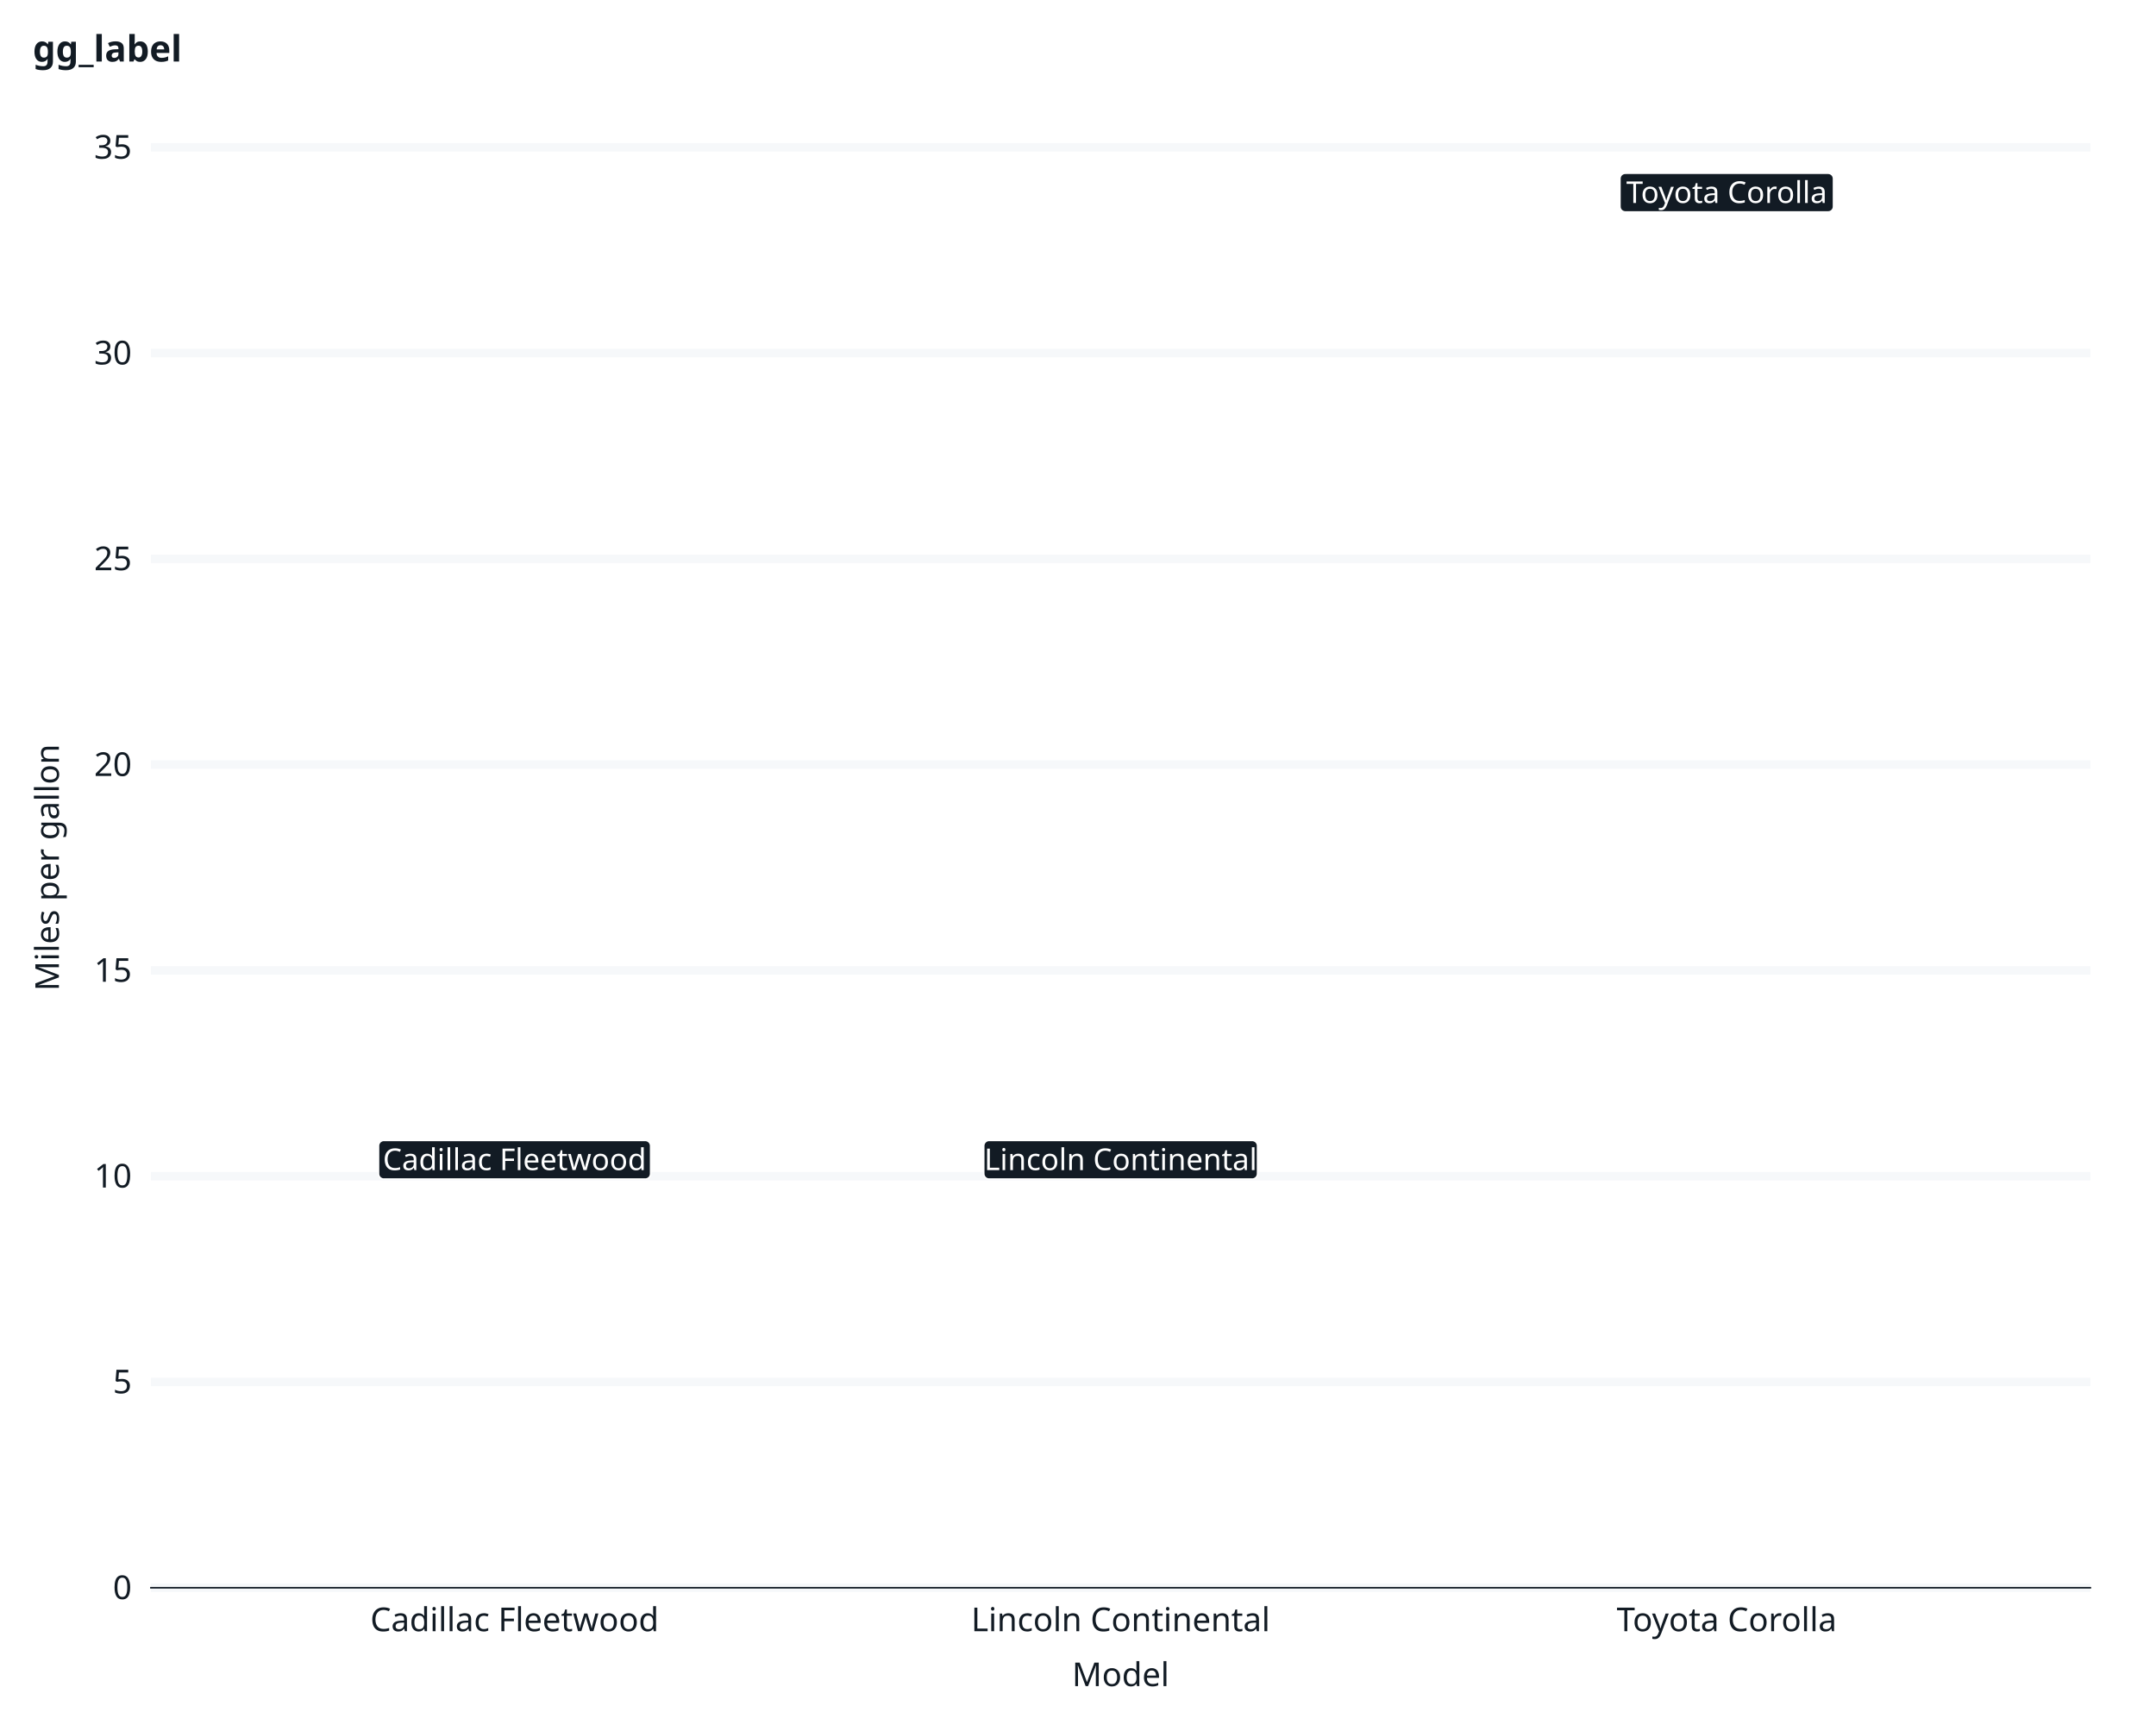
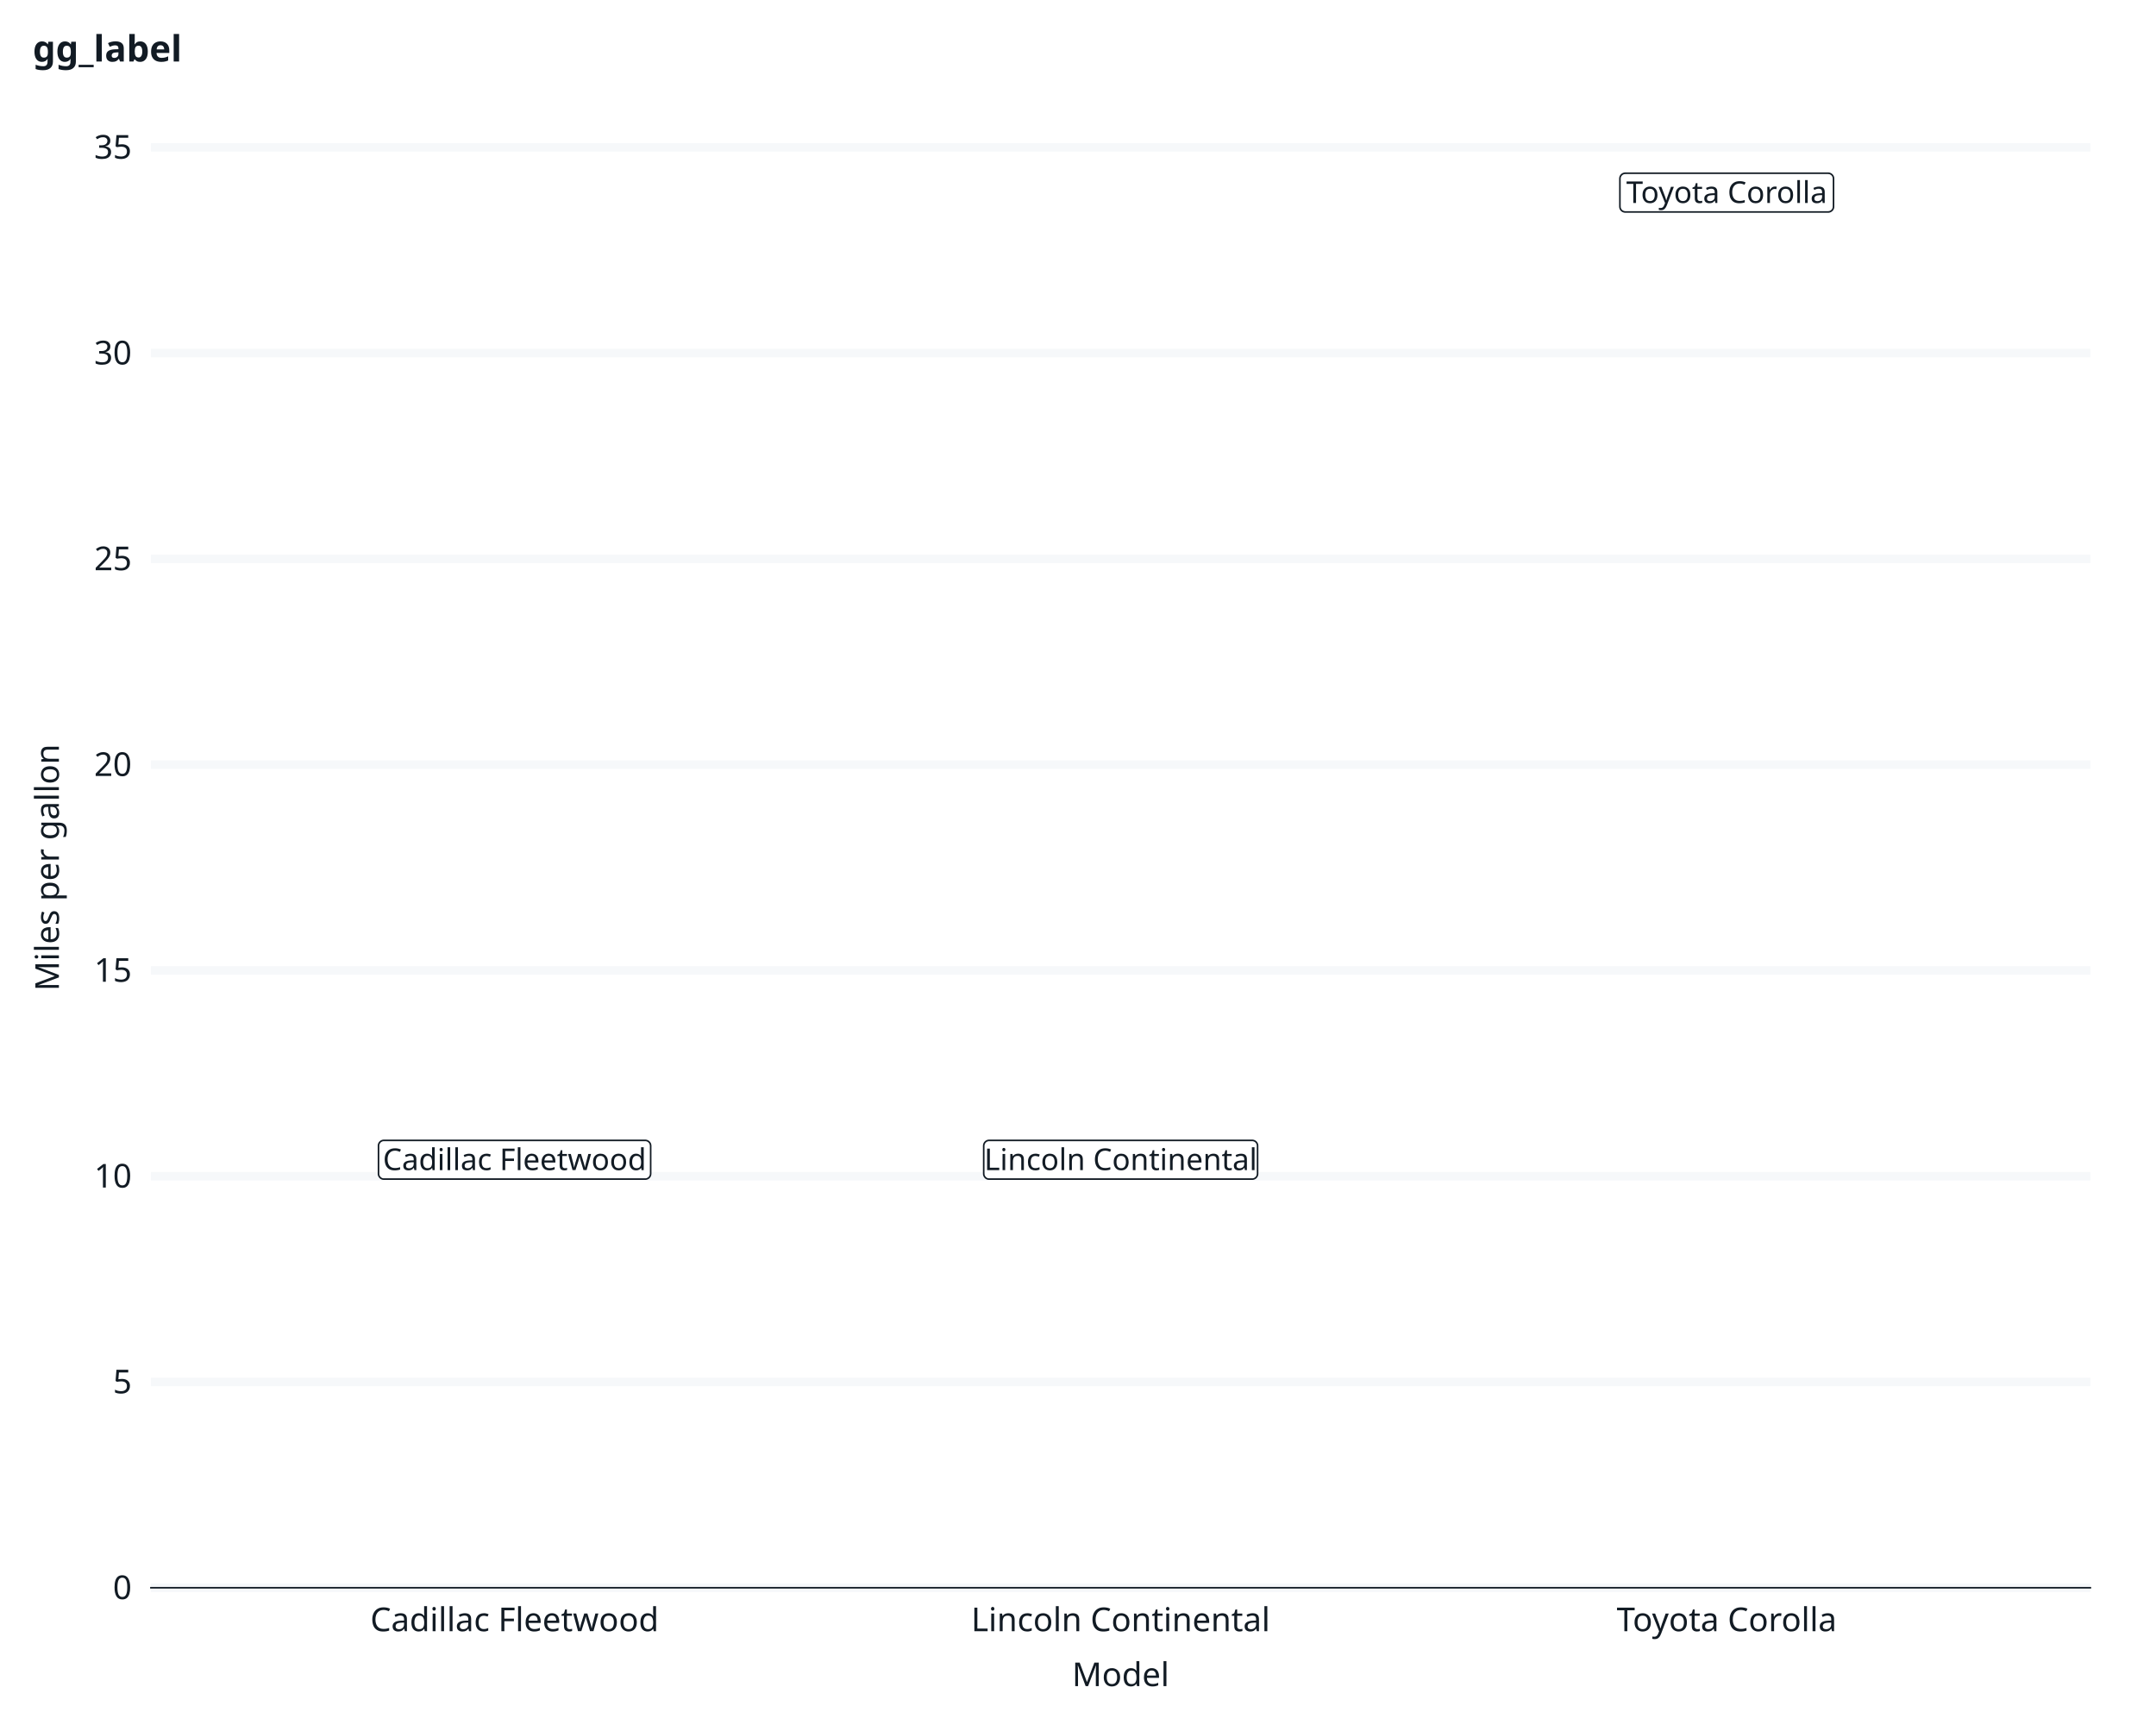
<svg xmlns="http://www.w3.org/2000/svg" class="svglite" data-engine-version="2.0" width="720.00pt" height="576.00pt" viewBox="0 0 720.00 576.00">
  <defs>
    <style type="text/css">
    .svglite line, .svglite polyline, .svglite polygon, .svglite path, .svglite rect, .svglite circle {
      fill: none;
      stroke: #000000;
      stroke-linecap: round;
      stroke-linejoin: round;
      stroke-miterlimit: 10.00;
    }
  </style>
  </defs>
  <rect width="100%" height="100%" style="stroke: none; fill: #FFFFFF;" />
  <defs>
    <clipPath id="cpMC4wMHw3MjAuMDB8MC4wMHw1NzYuMDA=">
      <rect x="0.00" y="0.00" width="720.00" height="576.00" />
    </clipPath>
  </defs>
  <g clip-path="url(#cpMC4wMHw3MjAuMDB8MC4wMHw1NzYuMDA=)">
    <rect x="0" y="0.00" width="720.00" height="576.00" style="stroke-width: 1.07; stroke: #FFFFFF; fill: #FFFFFF;" />
    <rect x="50.40" y="49.20" width="647.68" height="480.98" style="stroke-width: 1.07; stroke: #FFFFFF; fill: #FFFFFF;" />
    <polyline points="50.40,530.17 698.08,530.17 " style="stroke-width: 2.84; stroke: #F6F8FA; stroke-linecap: butt;" />
    <polyline points="50.40,461.46 698.08,461.46 " style="stroke-width: 2.84; stroke: #F6F8FA; stroke-linecap: butt;" />
    <polyline points="50.40,392.75 698.08,392.75 " style="stroke-width: 2.84; stroke: #F6F8FA; stroke-linecap: butt;" />
    <polyline points="50.40,324.04 698.08,324.04 " style="stroke-width: 2.84; stroke: #F6F8FA; stroke-linecap: butt;" />
    <polyline points="50.40,255.33 698.08,255.33 " style="stroke-width: 2.84; stroke: #F6F8FA; stroke-linecap: butt;" />
    <polyline points="50.40,186.62 698.08,186.62 " style="stroke-width: 2.84; stroke: #F6F8FA; stroke-linecap: butt;" />
    <polyline points="50.40,117.91 698.08,117.91 " style="stroke-width: 2.84; stroke: #F6F8FA; stroke-linecap: butt;" />
    <polyline points="50.40,49.20 698.08,49.20 " style="stroke-width: 2.84; stroke: #F6F8FA; stroke-linecap: butt;" />
    <polyline points="171.84,530.17 171.84,49.20 " style="stroke-width: 2.84; stroke: none; stroke-linecap: butt;" />
    <polyline points="374.24,530.17 374.24,49.20 " style="stroke-width: 2.84; stroke: none; stroke-linecap: butt;" />
    <polyline points="576.64,530.17 576.64,49.20 " style="stroke-width: 2.84; stroke: none; stroke-linecap: butt;" />
-     <polygon points="128.20,393.72 215.48,393.72 215.40,393.72 215.70,393.71 215.98,393.65 216.25,393.55 216.50,393.40 216.73,393.22 216.92,393.00 217.08,392.76 217.19,392.49 217.26,392.21 217.29,391.92 217.29,391.92 217.29,382.59 217.29,382.59 217.26,382.30 217.19,382.02 217.08,381.75 216.92,381.51 216.73,381.29 216.50,381.11 216.25,380.96 215.98,380.86 215.70,380.80 215.48,380.79 128.20,380.79 128.42,380.80 128.13,380.79 127.84,380.82 127.56,380.90 127.30,381.03 127.06,381.19 126.85,381.39 126.68,381.63 126.54,381.88 126.45,382.16 126.40,382.45 126.40,382.59 126.40,391.92 126.40,391.77 126.40,392.06 126.45,392.35 126.54,392.62 126.68,392.88 126.85,393.11 127.06,393.32 127.30,393.48 127.56,393.61 127.84,393.69 128.13,393.72 " style="stroke-width: 0.53; stroke: #FFFFFF; fill: #121B24;" />
-     <text x="171.84" y="390.71" text-anchor="middle" style="font-size: 10.04px; fill: #FFFFFF; font-family: sans;" textLength="84.86px" lengthAdjust="spacingAndGlyphs">Cadillac Fleetwood</text>
-     <polygon points="330.32,393.72 418.16,393.72 418.09,393.72 418.38,393.71 418.67,393.65 418.94,393.55 419.19,393.40 419.42,393.22 419.61,393.00 419.76,392.76 419.88,392.49 419.95,392.21 419.97,391.92 419.97,391.92 419.97,382.59 419.97,382.59 419.95,382.30 419.88,382.02 419.76,381.75 419.61,381.51 419.42,381.29 419.19,381.11 418.94,380.96 418.67,380.86 418.38,380.80 418.16,380.79 330.32,380.79 330.54,380.80 330.25,380.79 329.96,380.82 329.68,380.90 329.41,381.03 329.18,381.19 328.97,381.39 328.79,381.63 328.66,381.88 328.56,382.16 328.52,382.45 328.51,382.59 328.51,391.92 328.52,391.77 328.52,392.06 328.56,392.35 328.66,392.62 328.79,392.88 328.97,393.11 329.18,393.32 329.41,393.48 329.68,393.61 329.96,393.69 330.25,393.72 " style="stroke-width: 0.53; stroke: #FFFFFF; fill: #121B24;" />
-     <text x="374.24" y="390.71" text-anchor="middle" style="font-size: 10.04px; fill: #FFFFFF; font-family: sans;" textLength="85.43px" lengthAdjust="spacingAndGlyphs">Lincoln Continental</text>
-     <polygon points="542.78,70.78 610.51,70.78 610.43,70.78 610.72,70.77 611.01,70.71 611.28,70.61 611.53,70.46 611.76,70.28 611.95,70.06 612.11,69.81 612.22,69.55 612.29,69.26 612.31,68.97 612.31,68.97 612.31,59.65 612.31,59.65 612.29,59.36 612.22,59.08 612.11,58.81 611.95,58.56 611.76,58.35 611.53,58.16 611.28,58.02 611.01,57.91 610.72,57.86 610.51,57.84 542.78,57.84 543.00,57.86 542.70,57.84 542.42,57.88 542.14,57.96 541.87,58.08 541.63,58.25 541.42,58.45 541.25,58.68 541.11,58.94 541.02,59.22 540.98,59.50 540.97,59.65 540.97,68.97 540.98,68.83 540.98,69.12 541.02,69.41 541.11,69.68 541.25,69.94 541.42,70.17 541.63,70.37 541.87,70.54 542.14,70.66 542.42,70.74 542.70,70.78 " style="stroke-width: 0.53; stroke: #FFFFFF; fill: #121B24;" />
-     <text x="576.64" y="67.77" text-anchor="middle" style="font-size: 10.04px; fill: #FFFFFF; font-family: sans;" textLength="65.32px" lengthAdjust="spacingAndGlyphs">Toyota Corolla</text>
+     <polygon points="128.20,393.72 215.48,393.72 215.40,393.72 215.70,393.71 215.98,393.65 216.25,393.55 216.50,393.40 216.73,393.22 216.92,393.00 217.08,392.76 217.19,392.49 217.26,392.21 217.29,391.92 217.29,391.92 217.29,382.59 217.29,382.59 217.26,382.30 217.19,382.02 217.08,381.75 216.92,381.51 216.73,381.29 216.50,381.11 216.25,380.96 215.98,380.86 215.70,380.80 215.48,380.79 128.20,380.79 128.42,380.80 128.13,380.79 127.84,380.82 127.56,380.90 127.30,381.03 127.06,381.19 126.85,381.39 126.68,381.63 126.54,381.88 126.45,382.16 126.40,382.45 126.40,382.59 126.40,391.92 126.40,391.77 126.40,392.06 126.45,392.35 126.54,392.62 126.68,392.88 126.85,393.11 127.06,393.32 127.30,393.48 127.56,393.61 127.84,393.69 128.13,393.72 " style="stroke-width: 0.53; stroke: #121B24; fill: #FFFFFF;" />
+     <text x="171.84" y="390.71" text-anchor="middle" style="font-size: 10.04px; fill: #121B24; font-family: sans;" textLength="84.86px" lengthAdjust="spacingAndGlyphs">Cadillac Fleetwood</text>
+     <polygon points="330.32,393.72 418.16,393.72 418.09,393.72 418.38,393.71 418.67,393.65 418.94,393.55 419.19,393.40 419.42,393.22 419.61,393.00 419.76,392.76 419.88,392.49 419.95,392.21 419.97,391.92 419.97,391.92 419.97,382.59 419.97,382.59 419.95,382.30 419.88,382.02 419.76,381.75 419.61,381.51 419.42,381.29 419.19,381.11 418.94,380.96 418.67,380.86 418.38,380.80 418.16,380.79 330.32,380.79 330.54,380.80 330.25,380.79 329.96,380.82 329.68,380.90 329.41,381.03 329.18,381.19 328.97,381.39 328.79,381.63 328.66,381.88 328.56,382.16 328.52,382.45 328.51,382.59 328.51,391.92 328.52,391.77 328.52,392.06 328.56,392.35 328.66,392.62 328.79,392.88 328.97,393.11 329.18,393.32 329.41,393.48 329.68,393.61 329.96,393.69 330.25,393.72 " style="stroke-width: 0.53; stroke: #121B24; fill: #FFFFFF;" />
+     <text x="374.24" y="390.71" text-anchor="middle" style="font-size: 10.04px; fill: #121B24; font-family: sans;" textLength="85.43px" lengthAdjust="spacingAndGlyphs">Lincoln Continental</text>
+     <polygon points="542.78,70.78 610.51,70.78 610.43,70.78 610.72,70.77 611.01,70.71 611.28,70.61 611.53,70.46 611.76,70.28 611.95,70.06 612.11,69.81 612.22,69.55 612.29,69.26 612.31,68.97 612.31,68.97 612.31,59.65 612.31,59.65 612.29,59.36 612.22,59.08 612.11,58.81 611.95,58.56 611.76,58.35 611.53,58.16 611.28,58.02 611.01,57.91 610.72,57.86 610.51,57.84 542.78,57.84 543.00,57.86 542.70,57.84 542.42,57.88 542.14,57.96 541.87,58.08 541.63,58.25 541.42,58.45 541.25,58.68 541.11,58.94 541.02,59.22 540.98,59.50 540.97,59.65 540.97,68.97 540.98,68.83 540.98,69.12 541.02,69.41 541.11,69.68 541.25,69.94 541.42,70.17 541.63,70.37 541.87,70.54 542.14,70.66 542.42,70.74 542.70,70.78 " style="stroke-width: 0.53; stroke: #121B24; fill: #FFFFFF;" />
+     <text x="576.64" y="67.77" text-anchor="middle" style="font-size: 10.04px; fill: #121B24; font-family: sans;" textLength="65.32px" lengthAdjust="spacingAndGlyphs">Toyota Corolla</text>
    <polyline points="50.40,530.17 50.40,49.20 " style="stroke-width: 0.53; stroke: none; stroke-linecap: square;" />
    <text x="44.01" y="533.96" text-anchor="end" style="font-size: 11.00px; fill: #121B24; font-family: sans;" textLength="6.12px" lengthAdjust="spacingAndGlyphs">0</text>
    <text x="44.01" y="465.25" text-anchor="end" style="font-size: 11.00px; fill: #121B24; font-family: sans;" textLength="6.12px" lengthAdjust="spacingAndGlyphs">5</text>
    <text x="44.01" y="396.54" text-anchor="end" style="font-size: 11.00px; fill: #121B24; font-family: sans;" textLength="12.24px" lengthAdjust="spacingAndGlyphs">10</text>
    <text x="44.01" y="327.83" text-anchor="end" style="font-size: 11.00px; fill: #121B24; font-family: sans;" textLength="12.24px" lengthAdjust="spacingAndGlyphs">15</text>
    <text x="44.01" y="259.11" text-anchor="end" style="font-size: 11.00px; fill: #121B24; font-family: sans;" textLength="12.24px" lengthAdjust="spacingAndGlyphs">20</text>
    <text x="44.01" y="190.40" text-anchor="end" style="font-size: 11.00px; fill: #121B24; font-family: sans;" textLength="12.24px" lengthAdjust="spacingAndGlyphs">25</text>
    <text x="44.01" y="121.69" text-anchor="end" style="font-size: 11.00px; fill: #121B24; font-family: sans;" textLength="12.24px" lengthAdjust="spacingAndGlyphs">30</text>
    <text x="44.01" y="52.98" text-anchor="end" style="font-size: 11.00px; fill: #121B24; font-family: sans;" textLength="12.24px" lengthAdjust="spacingAndGlyphs">35</text>
    <polyline points="46.75,530.17 50.40,530.17 " style="stroke-width: 0.53; stroke: none; stroke-linecap: butt;" />
    <polyline points="46.75,461.46 50.40,461.46 " style="stroke-width: 0.53; stroke: none; stroke-linecap: butt;" />
    <polyline points="46.75,392.75 50.40,392.75 " style="stroke-width: 0.53; stroke: none; stroke-linecap: butt;" />
    <polyline points="46.75,324.04 50.40,324.04 " style="stroke-width: 0.53; stroke: none; stroke-linecap: butt;" />
    <polyline points="46.75,255.33 50.40,255.33 " style="stroke-width: 0.53; stroke: none; stroke-linecap: butt;" />
    <polyline points="46.75,186.62 50.40,186.62 " style="stroke-width: 0.53; stroke: none; stroke-linecap: butt;" />
    <polyline points="46.75,117.91 50.40,117.91 " style="stroke-width: 0.53; stroke: none; stroke-linecap: butt;" />
    <polyline points="46.75,49.20 50.40,49.20 " style="stroke-width: 0.53; stroke: none; stroke-linecap: butt;" />
    <polyline points="50.40,530.17 698.08,530.17 " style="stroke-width: 0.53; stroke: #121B24; stroke-linecap: square;" />
    <polyline points="171.84,533.83 171.84,530.17 " style="stroke-width: 0.53; stroke: none; stroke-linecap: butt;" />
    <polyline points="374.24,533.83 374.24,530.17 " style="stroke-width: 0.53; stroke: none; stroke-linecap: butt;" />
    <polyline points="576.64,533.83 576.64,530.17 " style="stroke-width: 0.53; stroke: none; stroke-linecap: butt;" />
    <text x="171.84" y="544.68" text-anchor="middle" style="font-size: 11.00px; fill: #121B24; font-family: sans;" textLength="92.94px" lengthAdjust="spacingAndGlyphs">Cadillac Fleetwood</text>
    <text x="374.24" y="544.68" text-anchor="middle" style="font-size: 11.00px; fill: #121B24; font-family: sans;" textLength="93.57px" lengthAdjust="spacingAndGlyphs">Lincoln Continental</text>
    <text x="576.64" y="544.68" text-anchor="middle" style="font-size: 11.00px; fill: #121B24; font-family: sans;" textLength="71.54px" lengthAdjust="spacingAndGlyphs">Toyota Corolla</text>
    <text x="374.24" y="563.02" text-anchor="middle" style="font-size: 11.00px; fill: #121B24; font-family: sans;" textLength="29.96px" lengthAdjust="spacingAndGlyphs">Model</text>
    <text transform="translate(19.67,289.68) rotate(-90)" text-anchor="middle" style="font-size: 11.00px; fill: #121B24; font-family: sans;" textLength="77.04px" lengthAdjust="spacingAndGlyphs">Miles per gallon</text>
    <text x="10.96" y="20.54" style="font-size: 12.10px; font-weight: bold; fill: #121B24; font-family: sans;" textLength="45.75px" lengthAdjust="spacingAndGlyphs">gg_label</text>
  </g>
</svg>
